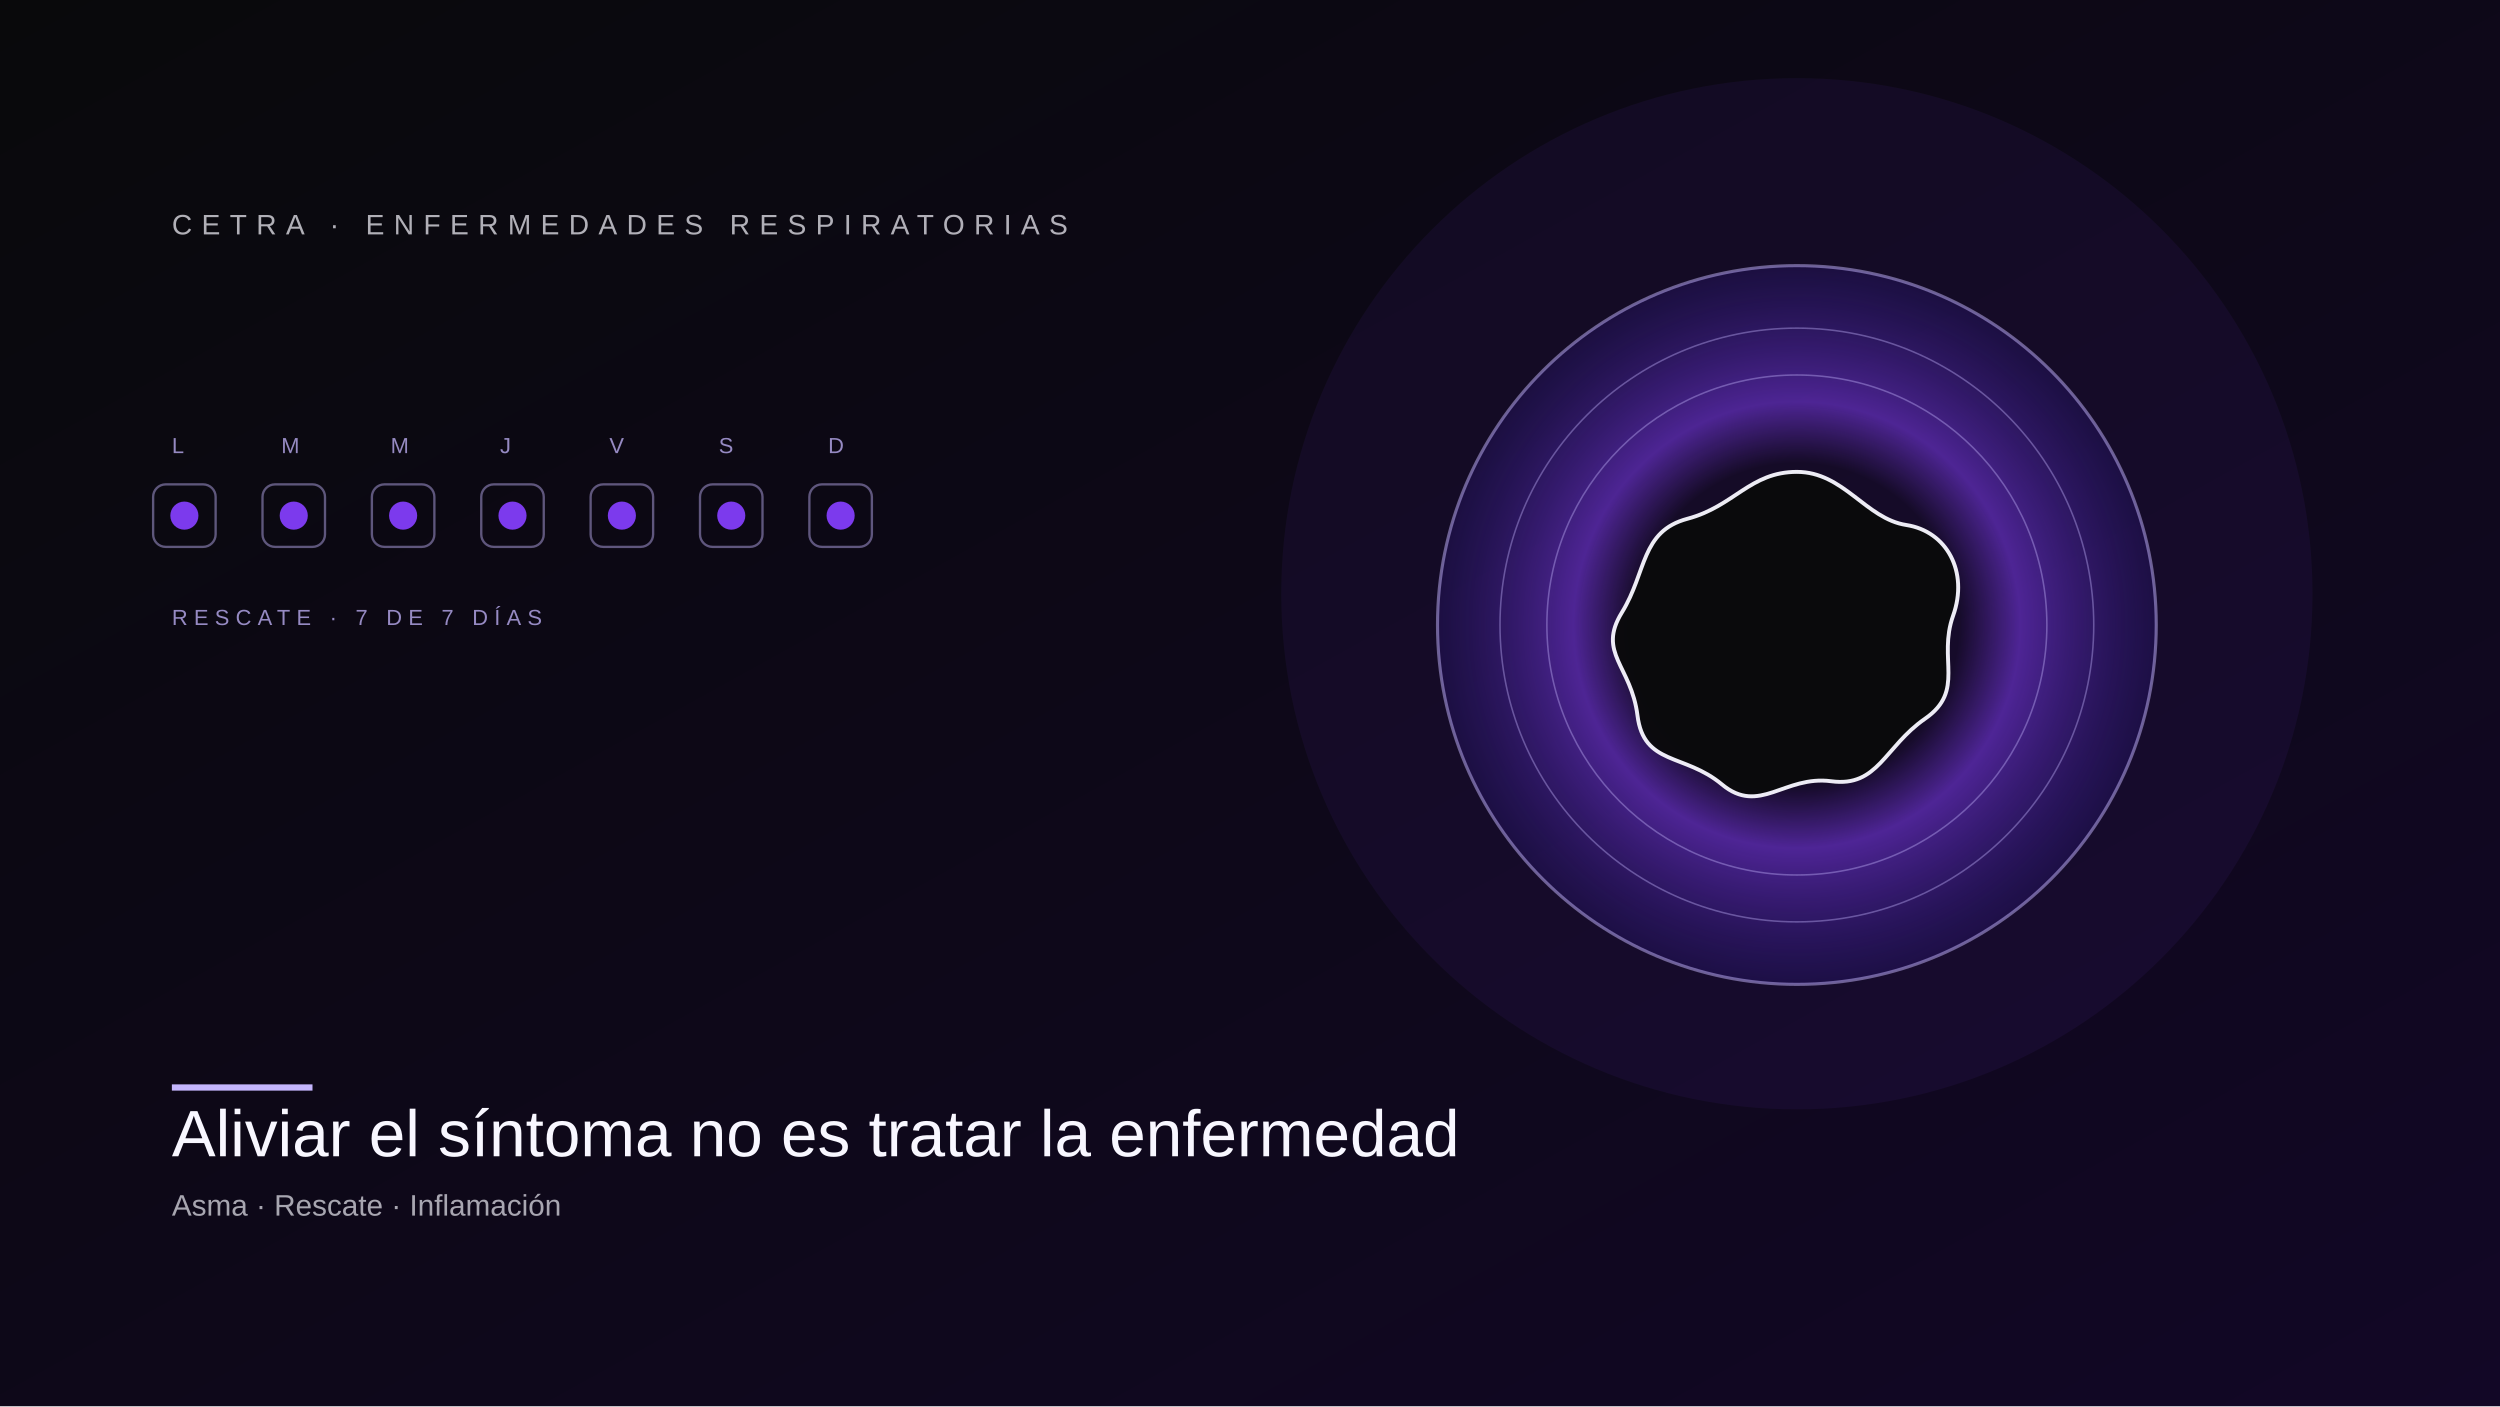
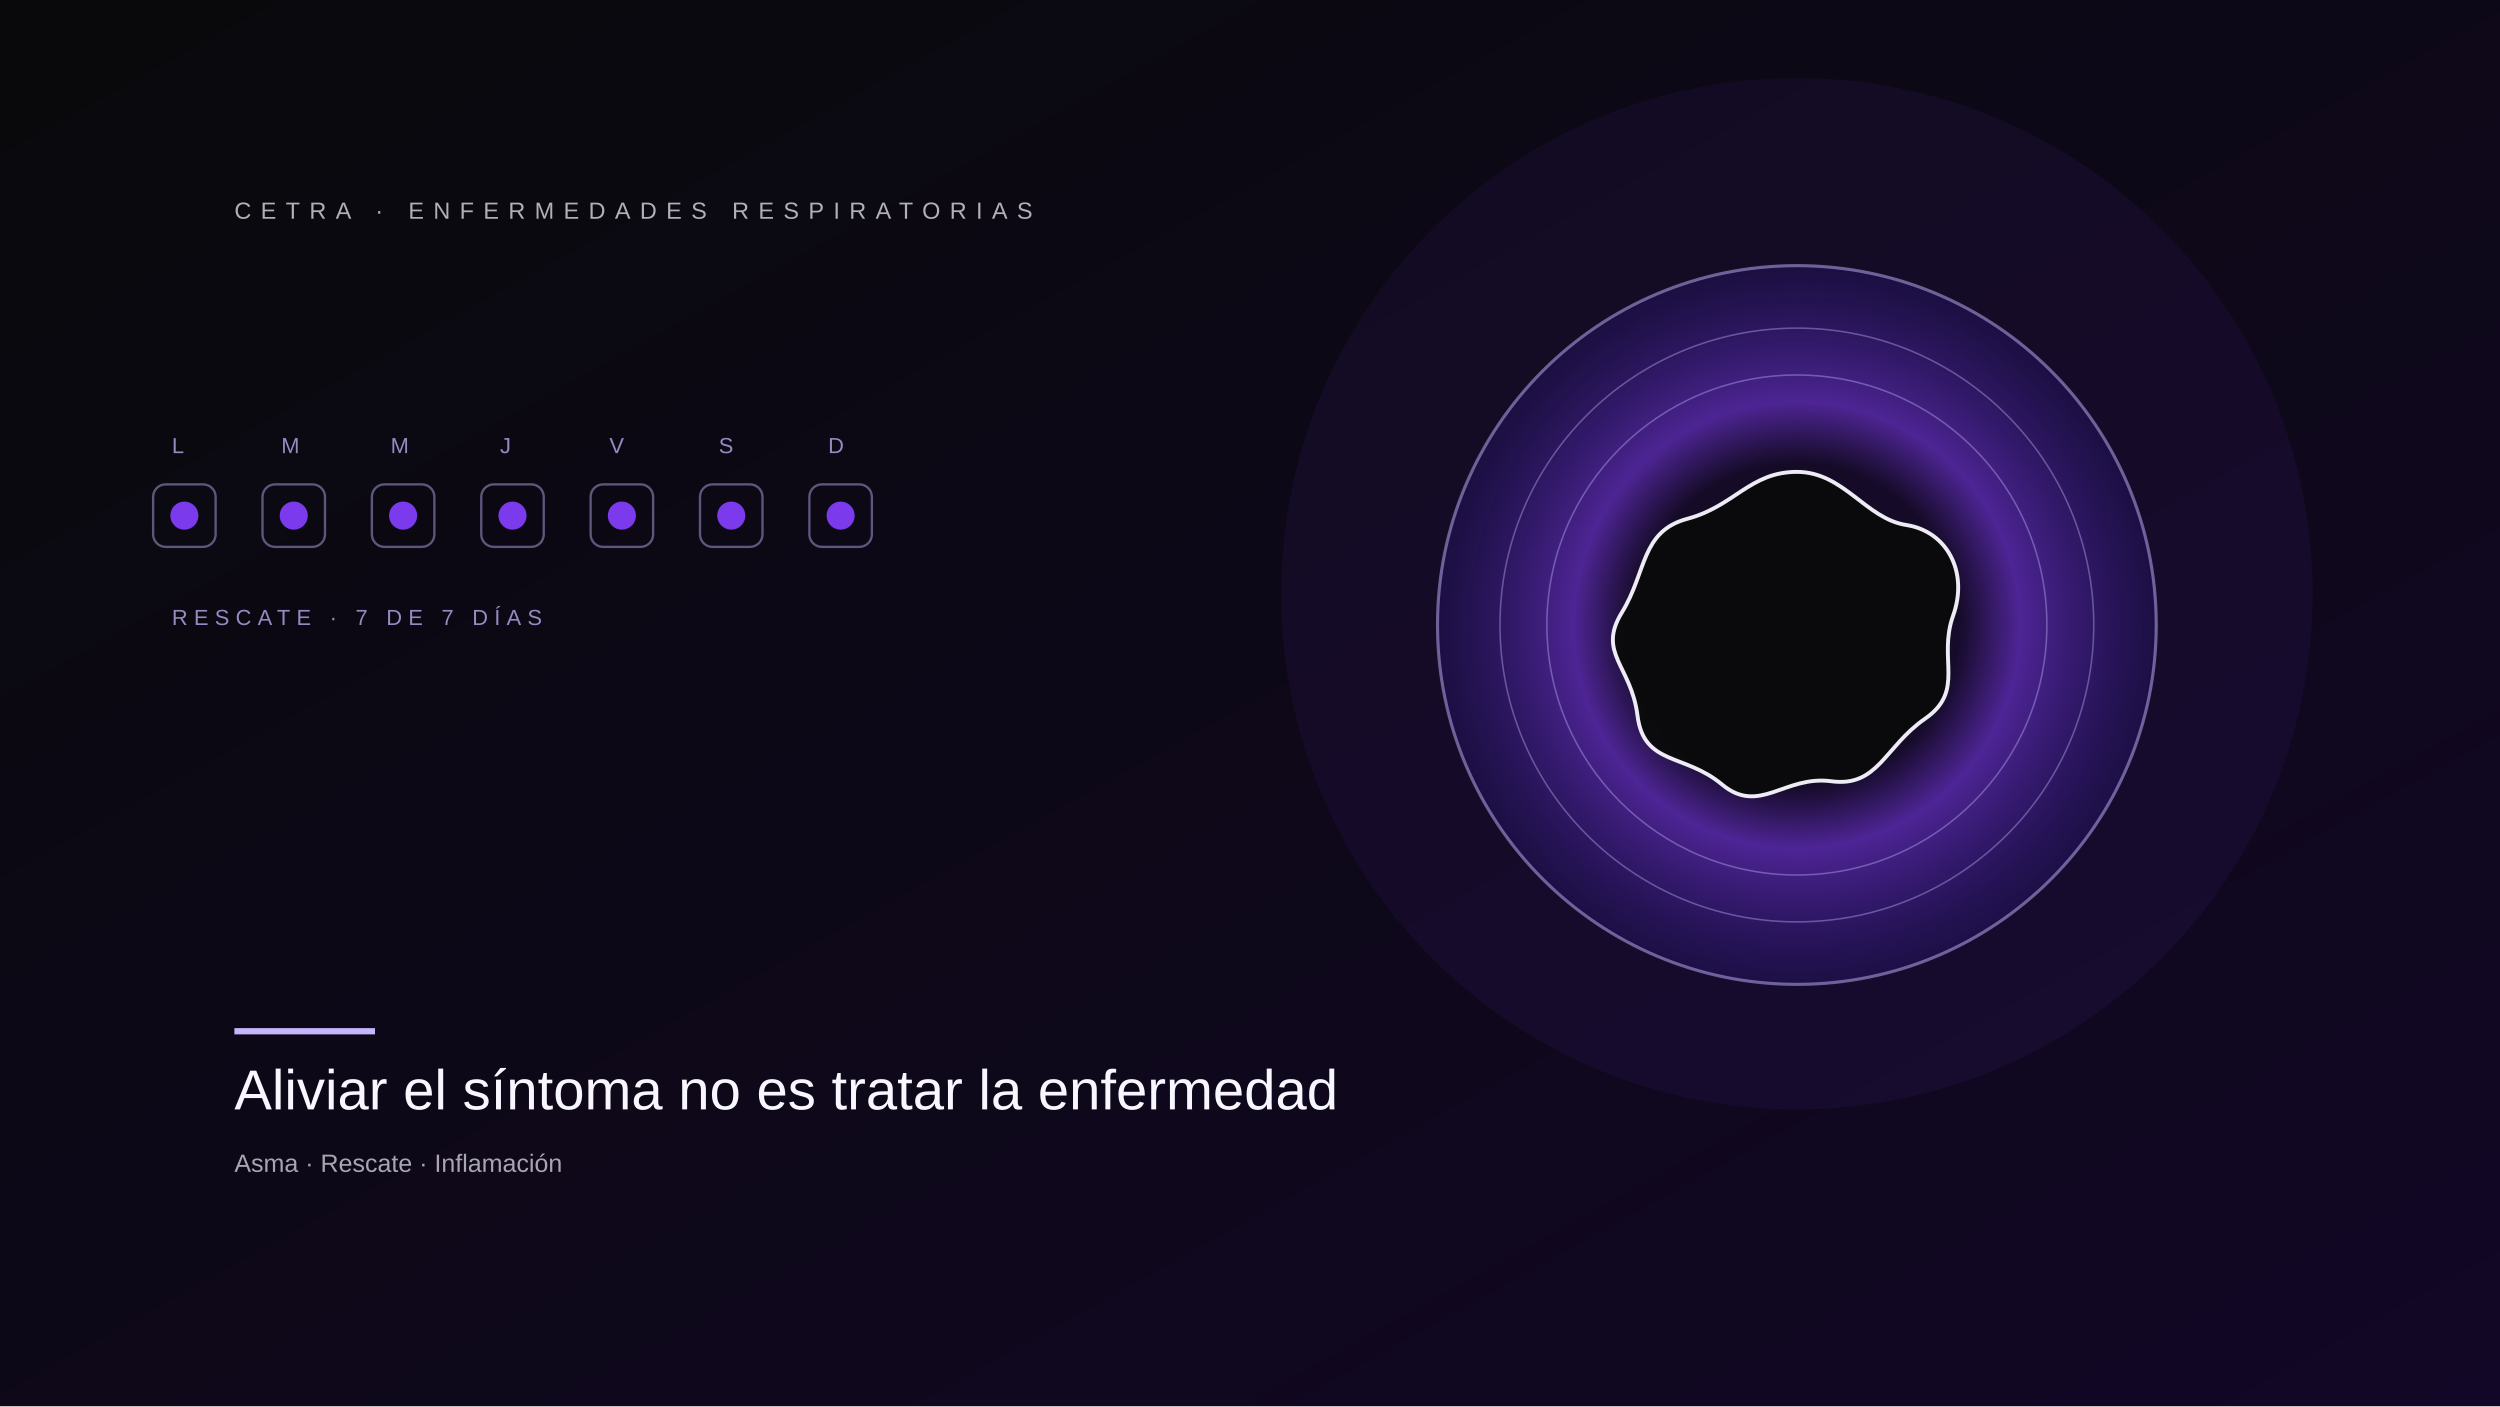
<svg xmlns="http://www.w3.org/2000/svg" viewBox="0 0 1600 900" role="img" aria-labelledby="t d">
  <defs>
    <linearGradient id="bg" y1="0" y2="1">
      <stop stop-color="#09090B" />
      <stop offset="1" stop-color="#120726" />
    </linearGradient>
    <radialGradient id="wall" r=".5">
      <stop offset=".45" stop-color="#7C3AED" stop-opacity="0" />
      <stop offset=".62" stop-color="#7C3AED" stop-opacity=".55" />
      <stop offset="1" stop-color="#311B92" stop-opacity=".25" />
    </radialGradient>
  </defs>
  <rect width="1600" height="900" fill="url(#bg)" />
  <circle cx="1150" cy="380" r="330" fill="#7C3AED" opacity=".07" />
  <g transform="translate(1150 400)">
    <circle r="230" fill="url(#wall)" />
    <circle r="230" fill="none" stroke="#c4b5fd" stroke-width="2" opacity=".5" />
    <path d="M0-98c30 0 44 30 70 34s40 30 30 58 8 48-18 66-30 44-60 40-46 22-70 2-50-12-54-44-26-40-10-66 12-52 42-60 40-30 70-30Z" fill="#09090B" stroke="#f8f7ff" stroke-width="2.5" opacity=".95" />
    <g fill="none" stroke="#c4b5fd" stroke-width="1" opacity=".4">
      <circle r="160" />
      <circle r="190" />
    </g>
  </g>
  <g font-family="DM Sans,Arial,sans-serif">
    <g fill="#c4b5fd" font-size="14" letter-spacing="4" opacity=".75">
      <text x="110" y="290">L</text>
      <text x="180" y="290">M</text>
      <text x="250" y="290">M</text>
      <text x="320" y="290">J</text>
      <text x="390" y="290">V</text>
      <text x="460" y="290">S</text>
      <text x="530" y="290">D</text>
    </g>
    <g fill="none" stroke="#c4b5fd" stroke-width="1.5" opacity=".45">
      <rect x="98" y="310" width="40" height="40" rx="8" />
      <rect x="168" y="310" width="40" height="40" rx="8" />
      <rect x="238" y="310" width="40" height="40" rx="8" />
      <rect x="308" y="310" width="40" height="40" rx="8" />
      <rect x="378" y="310" width="40" height="40" rx="8" />
      <rect x="448" y="310" width="40" height="40" rx="8" />
      <rect x="518" y="310" width="40" height="40" rx="8" />
    </g>
    <g fill="#7C3AED">
      <circle cx="118" cy="330" r="9" />
      <circle cx="188" cy="330" r="9" />
      <circle cx="258" cy="330" r="9" />
      <circle cx="328" cy="330" r="9" />
      <circle cx="398" cy="330" r="9" />
      <circle cx="468" cy="330" r="9" />
      <circle cx="538" cy="330" r="9" />
    </g>
    <text x="110" y="400" fill="#c4b5fd" font-size="14" letter-spacing="4" opacity=".75">RESCATE · 7 DE 7 DÍAS</text>
  </g>
+   <path d="M150 660h90" stroke="#c4b5fd" stroke-width="4" />
  <g fill="#f8f7ff" font-family="DM Sans,Arial,sans-serif">
-     <text x="110" y="150" font-size="18" letter-spacing="6" opacity=".7">CETRA · ENFERMEDADES RESPIRATORIAS</text>
-     <text x="110" y="740" font-size="42">Aliviar el síntoma no es tratar la enfermedad</text>
-     <text x="110" y="778" font-size="19" opacity=".66">Asma · Rescate · Inflamación</text>
+     <text x="150" y="140" font-size="15" letter-spacing="6" opacity=".7">CETRA · ENFERMEDADES RESPIRATORIAS</text>
+     <text x="150" y="710" font-size="36">Aliviar el síntoma no es tratar la enfermedad</text>
+     <text x="150" y="750" font-size="16" opacity=".66">Asma · Rescate · Inflamación</text>
  </g>
-   <path d="M110 696h90" stroke="#c4b5fd" stroke-width="4" />
</svg>
